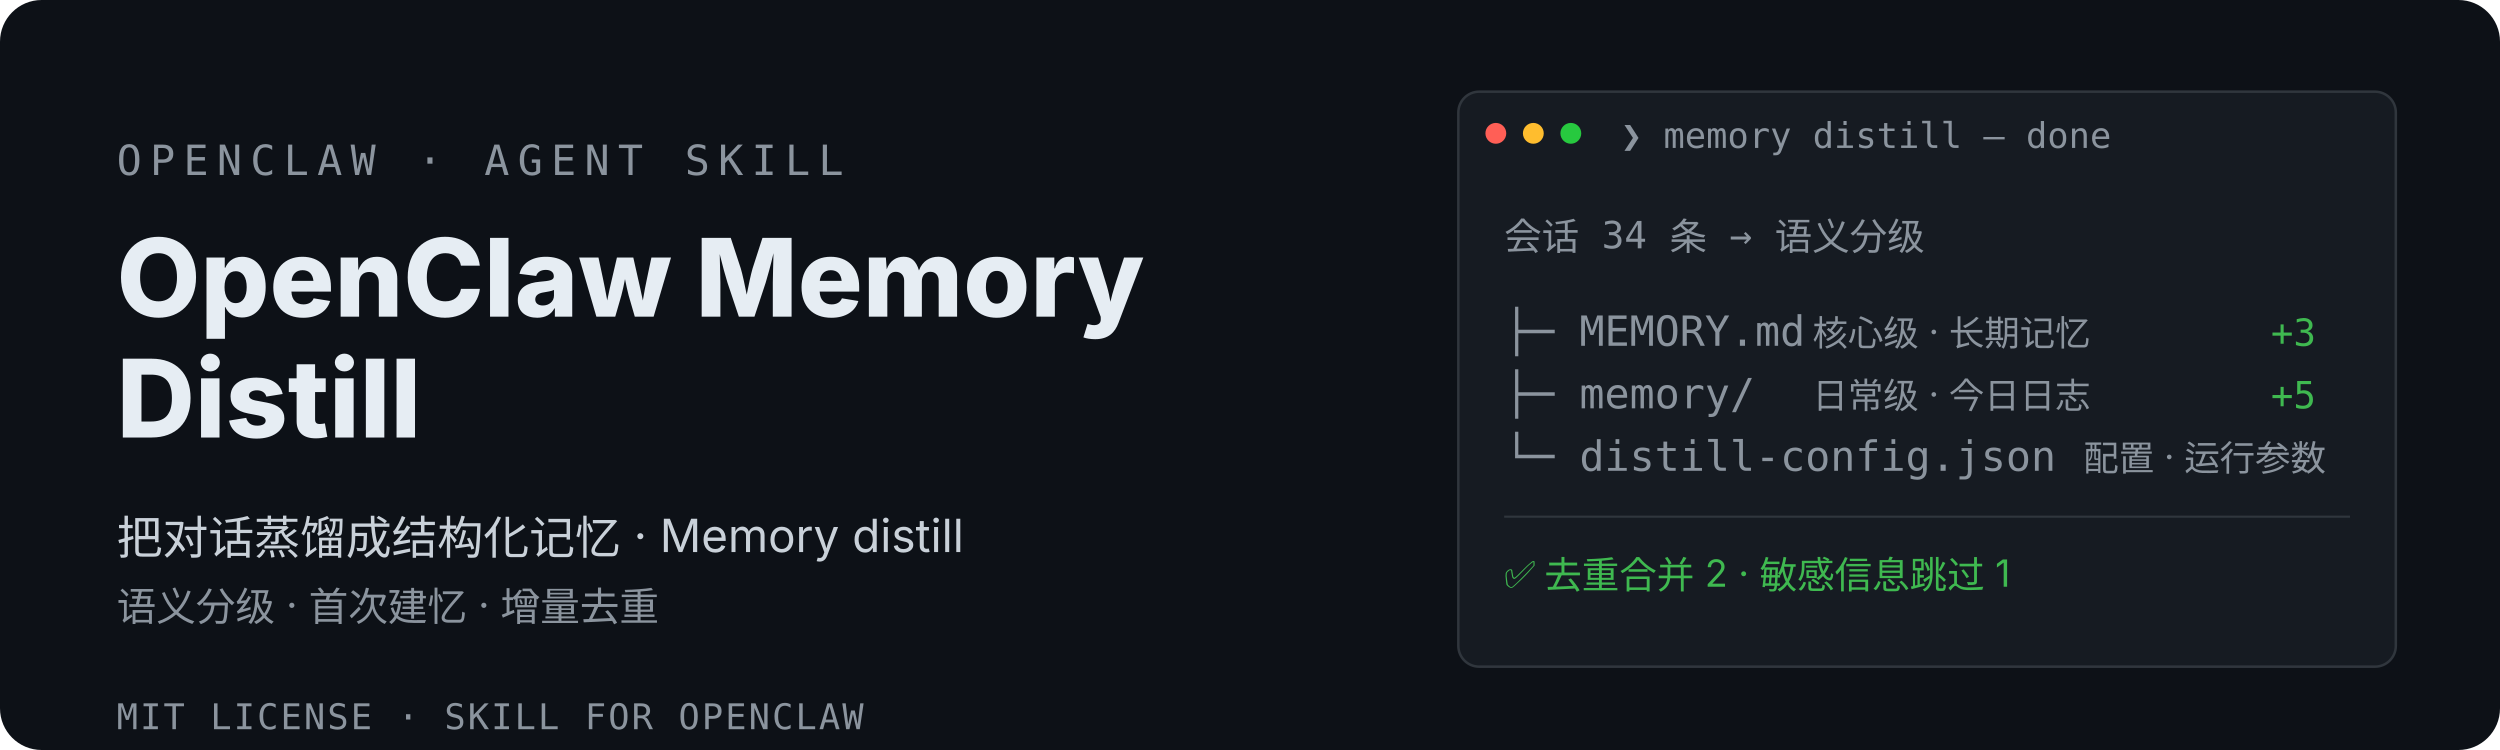
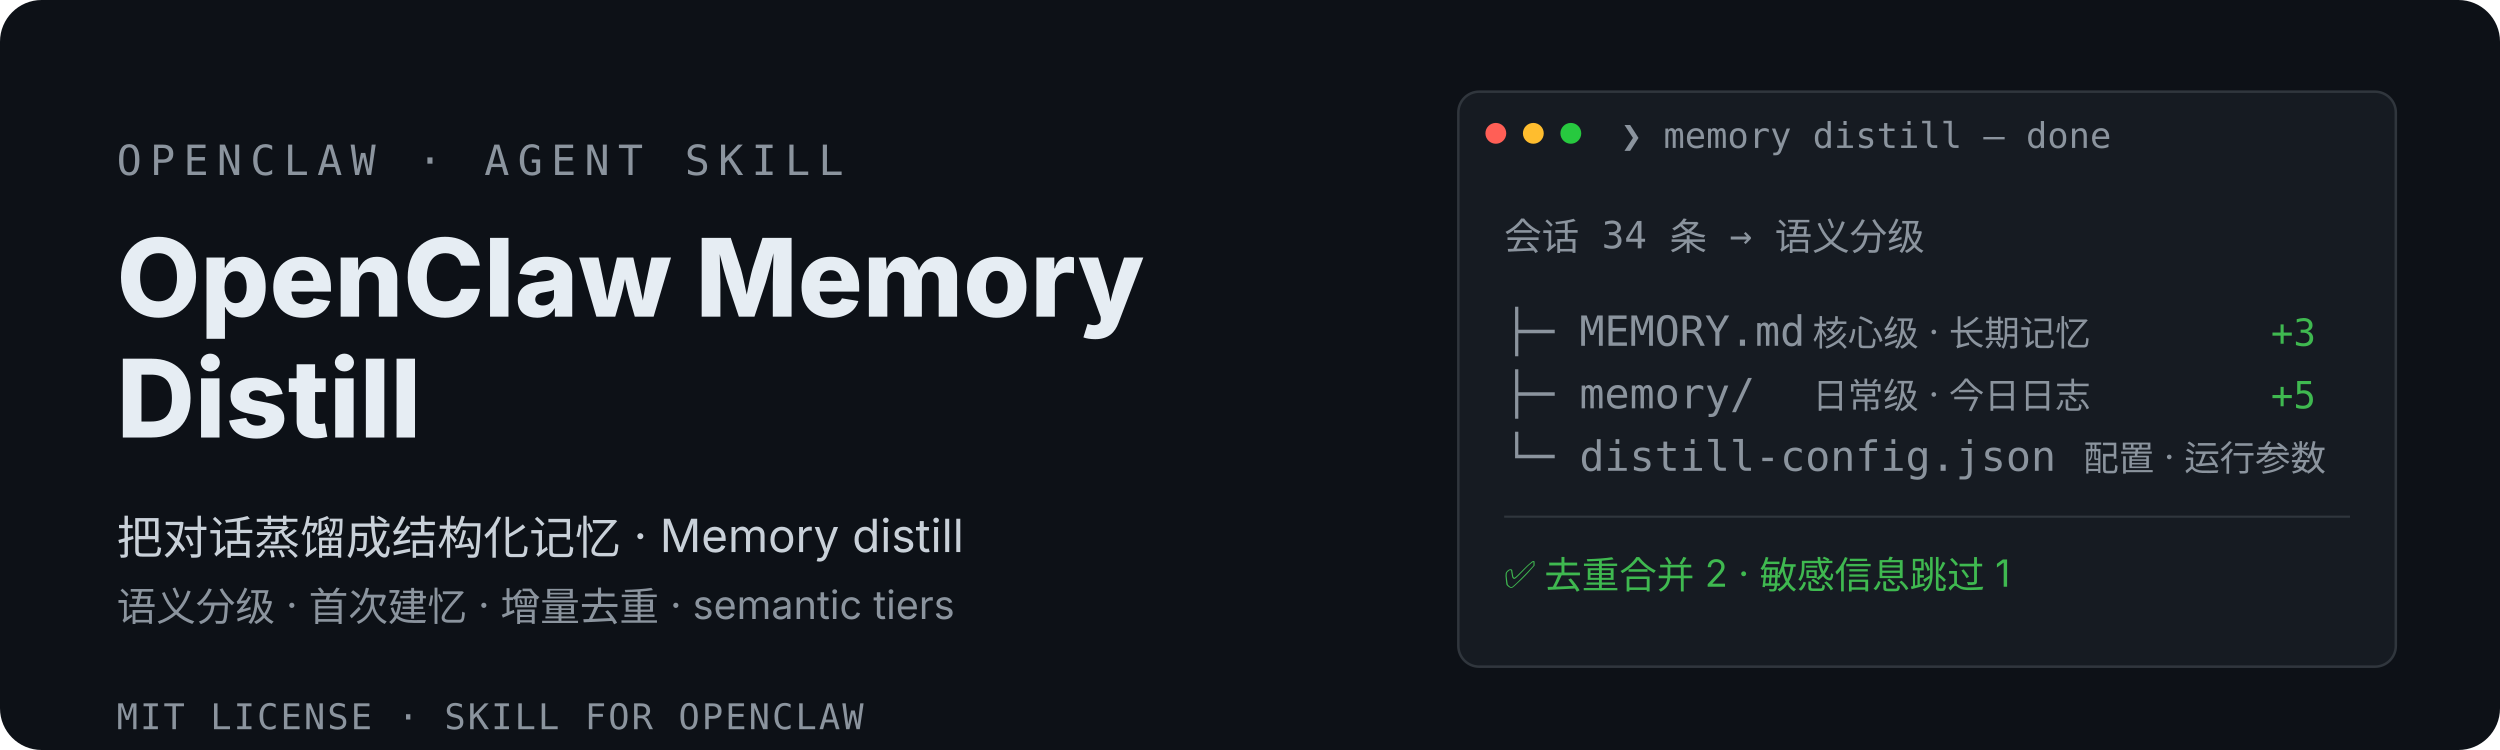
<svg xmlns="http://www.w3.org/2000/svg" width="1200" height="360" viewBox="0 0 1200 360" role="img" aria-labelledby="hero-title hero-desc">
  <rect width="1200" height="360" rx="20" fill="#0d1117" />
  <g id="title-block" transform="translate(56 40)">
    <text x="0" y="44" font-family="ui-monospace, SFMono-Regular, Menlo, monospace" font-size="20" letter-spacing="4" fill="#8b949e">OPENCLAW · AGENT SKILL</text>
    <text x="0" y="112" font-family="-apple-system, BlinkMacSystemFont, 'Segoe UI', 'PingFang SC', sans-serif" font-size="52" font-weight="800" fill="#e6edf3">OpenClaw Memory</text>
    <text x="0" y="170" font-family="-apple-system, BlinkMacSystemFont, 'Segoe UI', 'PingFang SC', sans-serif" font-size="52" font-weight="800" fill="#e6edf3">Distill</text>
    <text x="0" y="226" font-family="-apple-system, BlinkMacSystemFont, 'Segoe UI', 'PingFang SC', sans-serif" font-size="22" fill="#c9d1d9">把对话蒸馏成结构化记忆 · Memory distill</text>
-     <text x="0" y="258" font-family="-apple-system, BlinkMacSystemFont, 'Segoe UI', 'PingFang SC', sans-serif" font-size="19" fill="#8b949e">语义分级 · 首次建忆 · 增量去重</text>
+     <text x="0" y="258" font-family="-apple-system, BlinkMacSystemFont, 'Segoe UI', 'PingFang SC', sans-serif" font-size="19" fill="#8b949e">语义分级 · 首次建忆 · 增量去重 · semantic tiers</text>
    <text x="0" y="310" font-family="ui-monospace, SFMono-Regular, Menlo, monospace" font-size="17" letter-spacing="1" fill="#8b949e">MIT LICENSE · SKILL FOR OPENCLAW</text>
  </g>
  <g id="distill-panel" transform="translate(700 44)">
    <rect width="450" height="276" rx="10" fill="#161b22" stroke="#30363d" stroke-width="1.2" />
    <circle cx="18" cy="20" r="5" fill="#ff5f56" />
    <circle cx="36" cy="20" r="5" fill="#ffbd2e" />
    <circle cx="54" cy="20" r="5" fill="#27c93f" />
    <text x="78" y="27" font-family="ui-monospace, SFMono-Regular, Menlo, monospace" font-size="17" fill="#8b949e">❯ memory distill — done</text>
    <text x="22" y="76" font-family="ui-monospace, SFMono-Regular, Menlo, monospace" font-size="18" fill="#8b949e">会话 34 条 → 语义分级</text>
    <g font-family="ui-monospace, SFMono-Regular, Menlo, monospace" font-size="20">
      <text x="22" y="122" fill="#8b949e">├─ MEMORY.md</text>
      <text x="170" y="122" font-family="-apple-system, BlinkMacSystemFont, 'Segoe UI', 'PingFang SC', sans-serif" font-size="17" fill="#8b949e">核心级 · 长期记忆</text>
      <text x="390" y="122" fill="#3fb950" font-size="18">+3</text>
      <text x="22" y="152" fill="#8b949e">├─ memory/</text>
      <text x="170" y="152" font-family="-apple-system, BlinkMacSystemFont, 'Segoe UI', 'PingFang SC', sans-serif" font-size="17" fill="#8b949e">日常级 · 今日日志</text>
      <text x="390" y="152" fill="#3fb950" font-size="18">+5</text>
      <text x="22" y="182" fill="#8b949e">└─ distill-config.json</text>
      <text x="300" y="182" font-family="-apple-system, BlinkMacSystemFont, 'Segoe UI', 'PingFang SC', sans-serif" font-size="17" fill="#8b949e">配置 · 运行参数</text>
    </g>
    <line x1="22" y1="204" x2="428" y2="204" stroke="#30363d" stroke-width="1" />
    <text x="22" y="238" fill="#3fb950" font-size="18" font-family="-apple-system, BlinkMacSystemFont, 'Segoe UI', 'PingFang SC', sans-serif">✅ 去重合并 2 · 敏感信息跳过 1</text>
  </g>
</svg>
